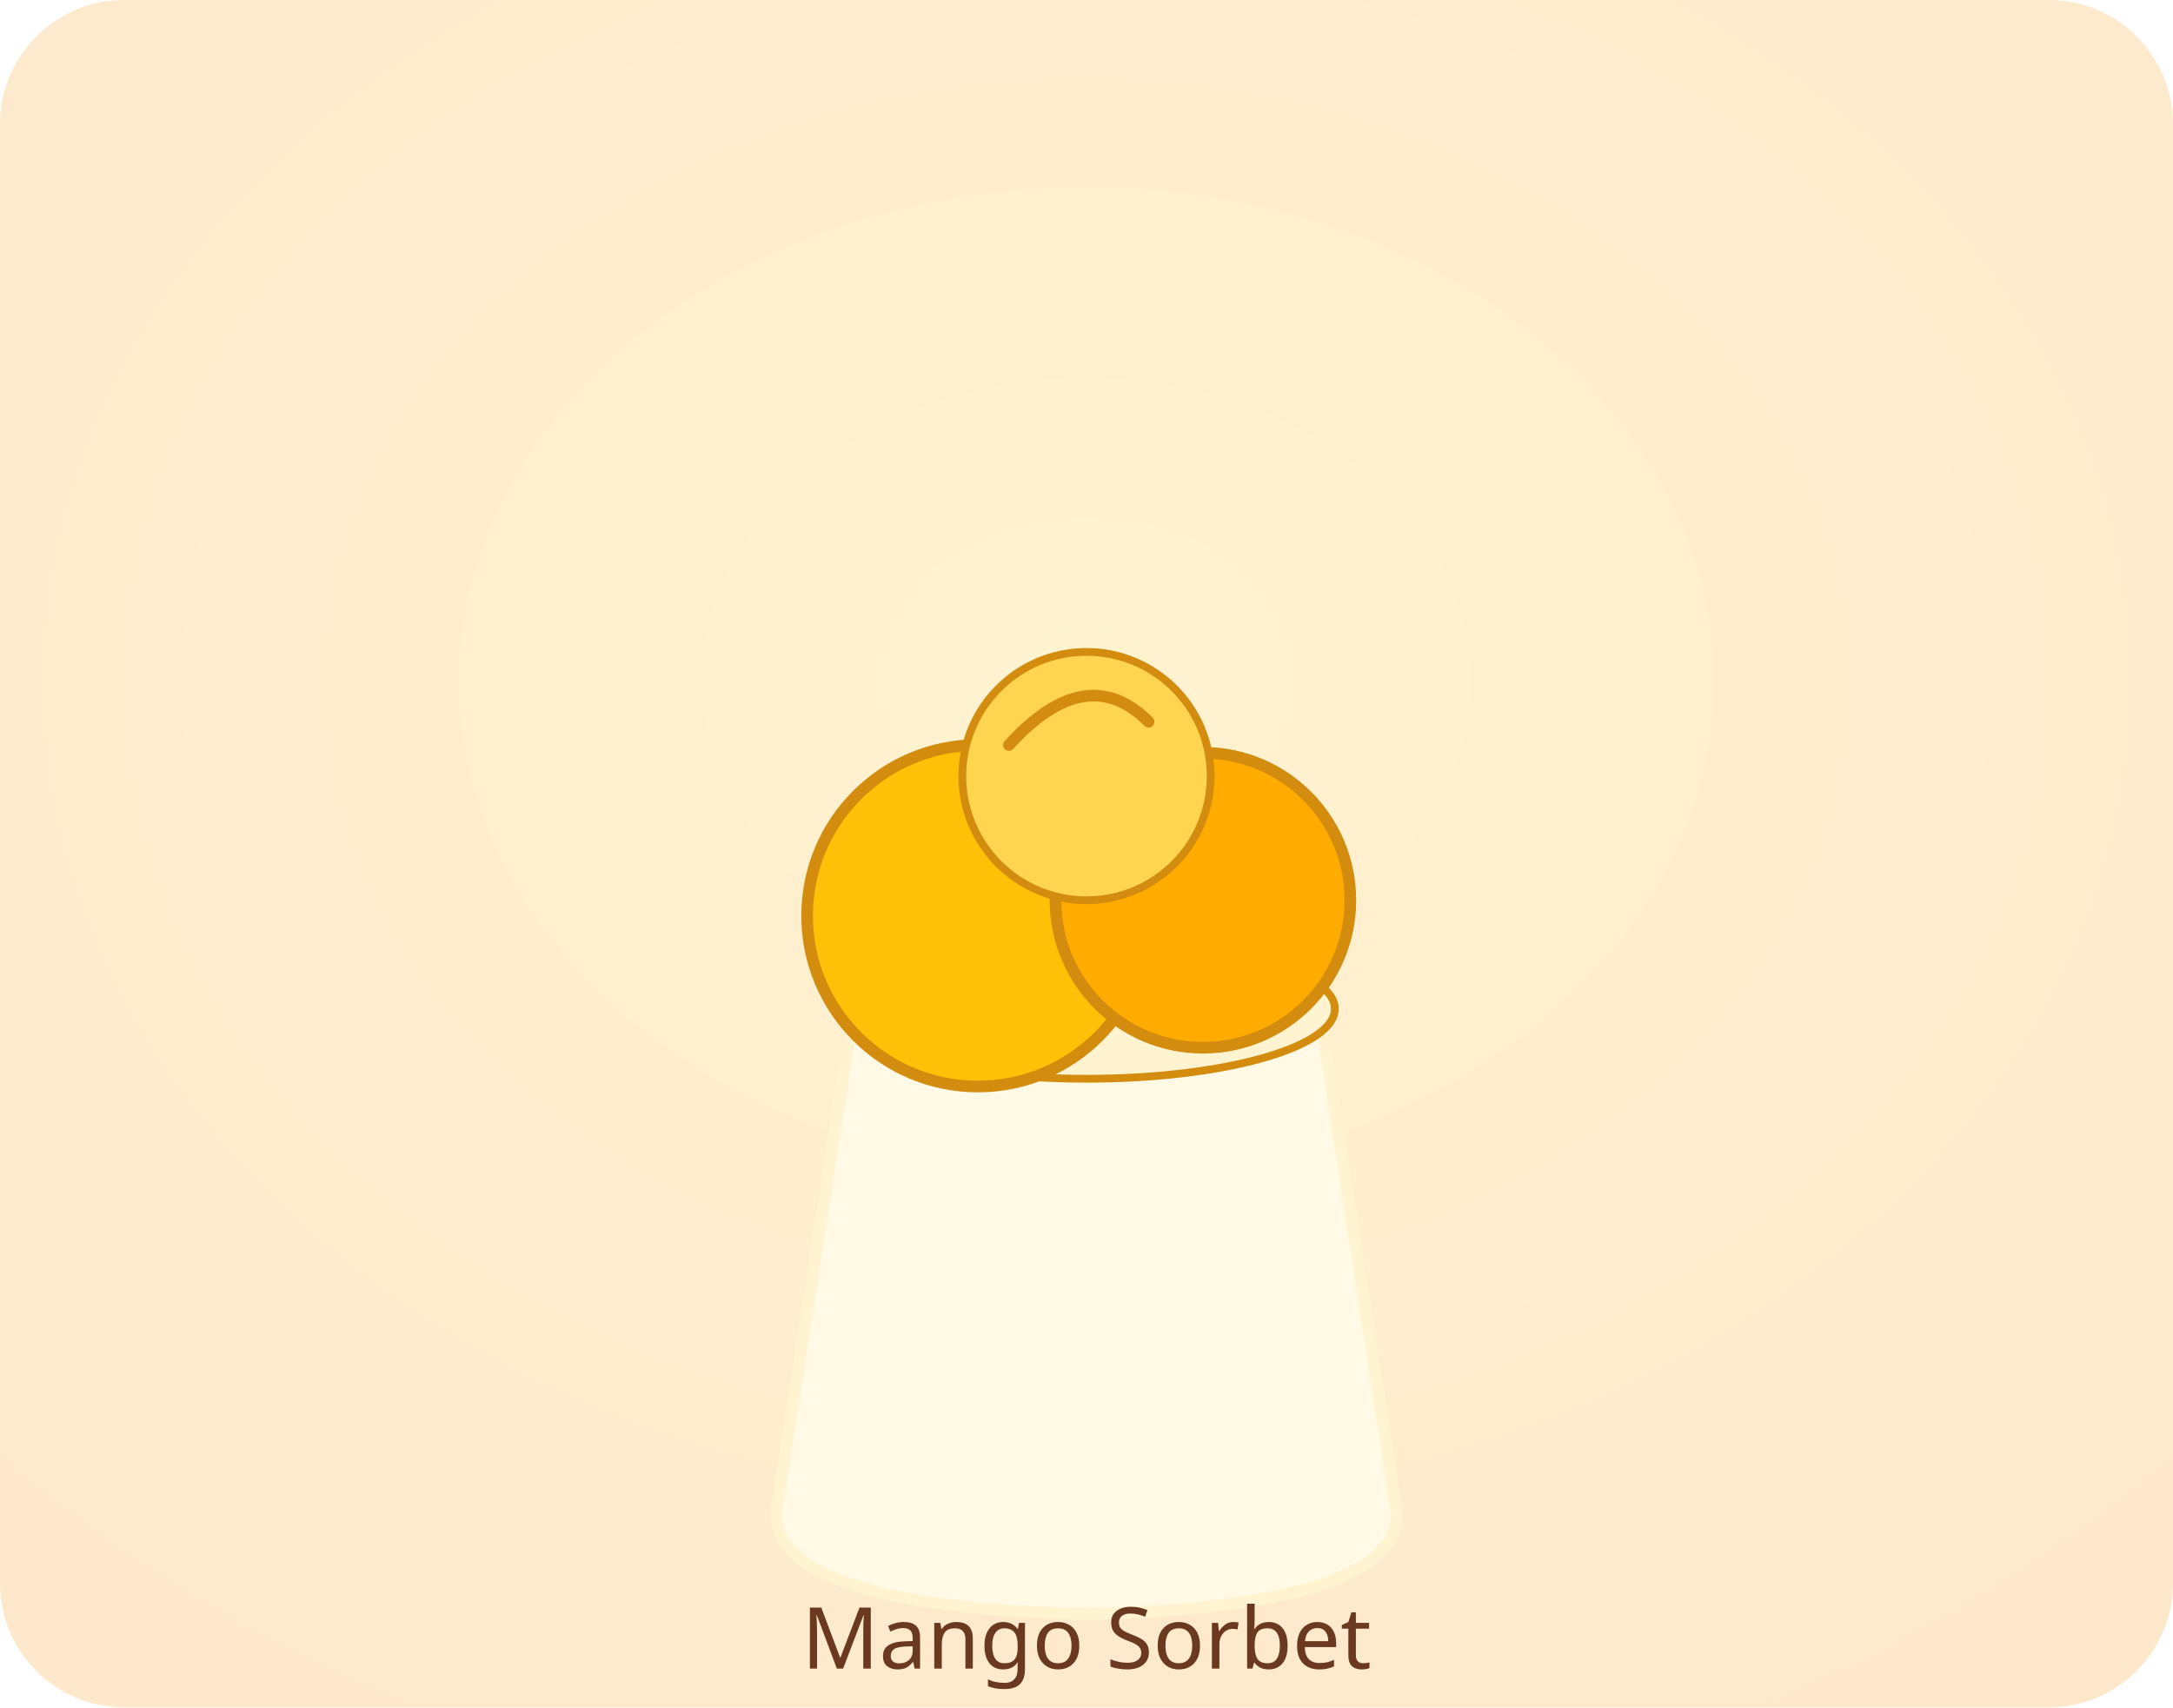
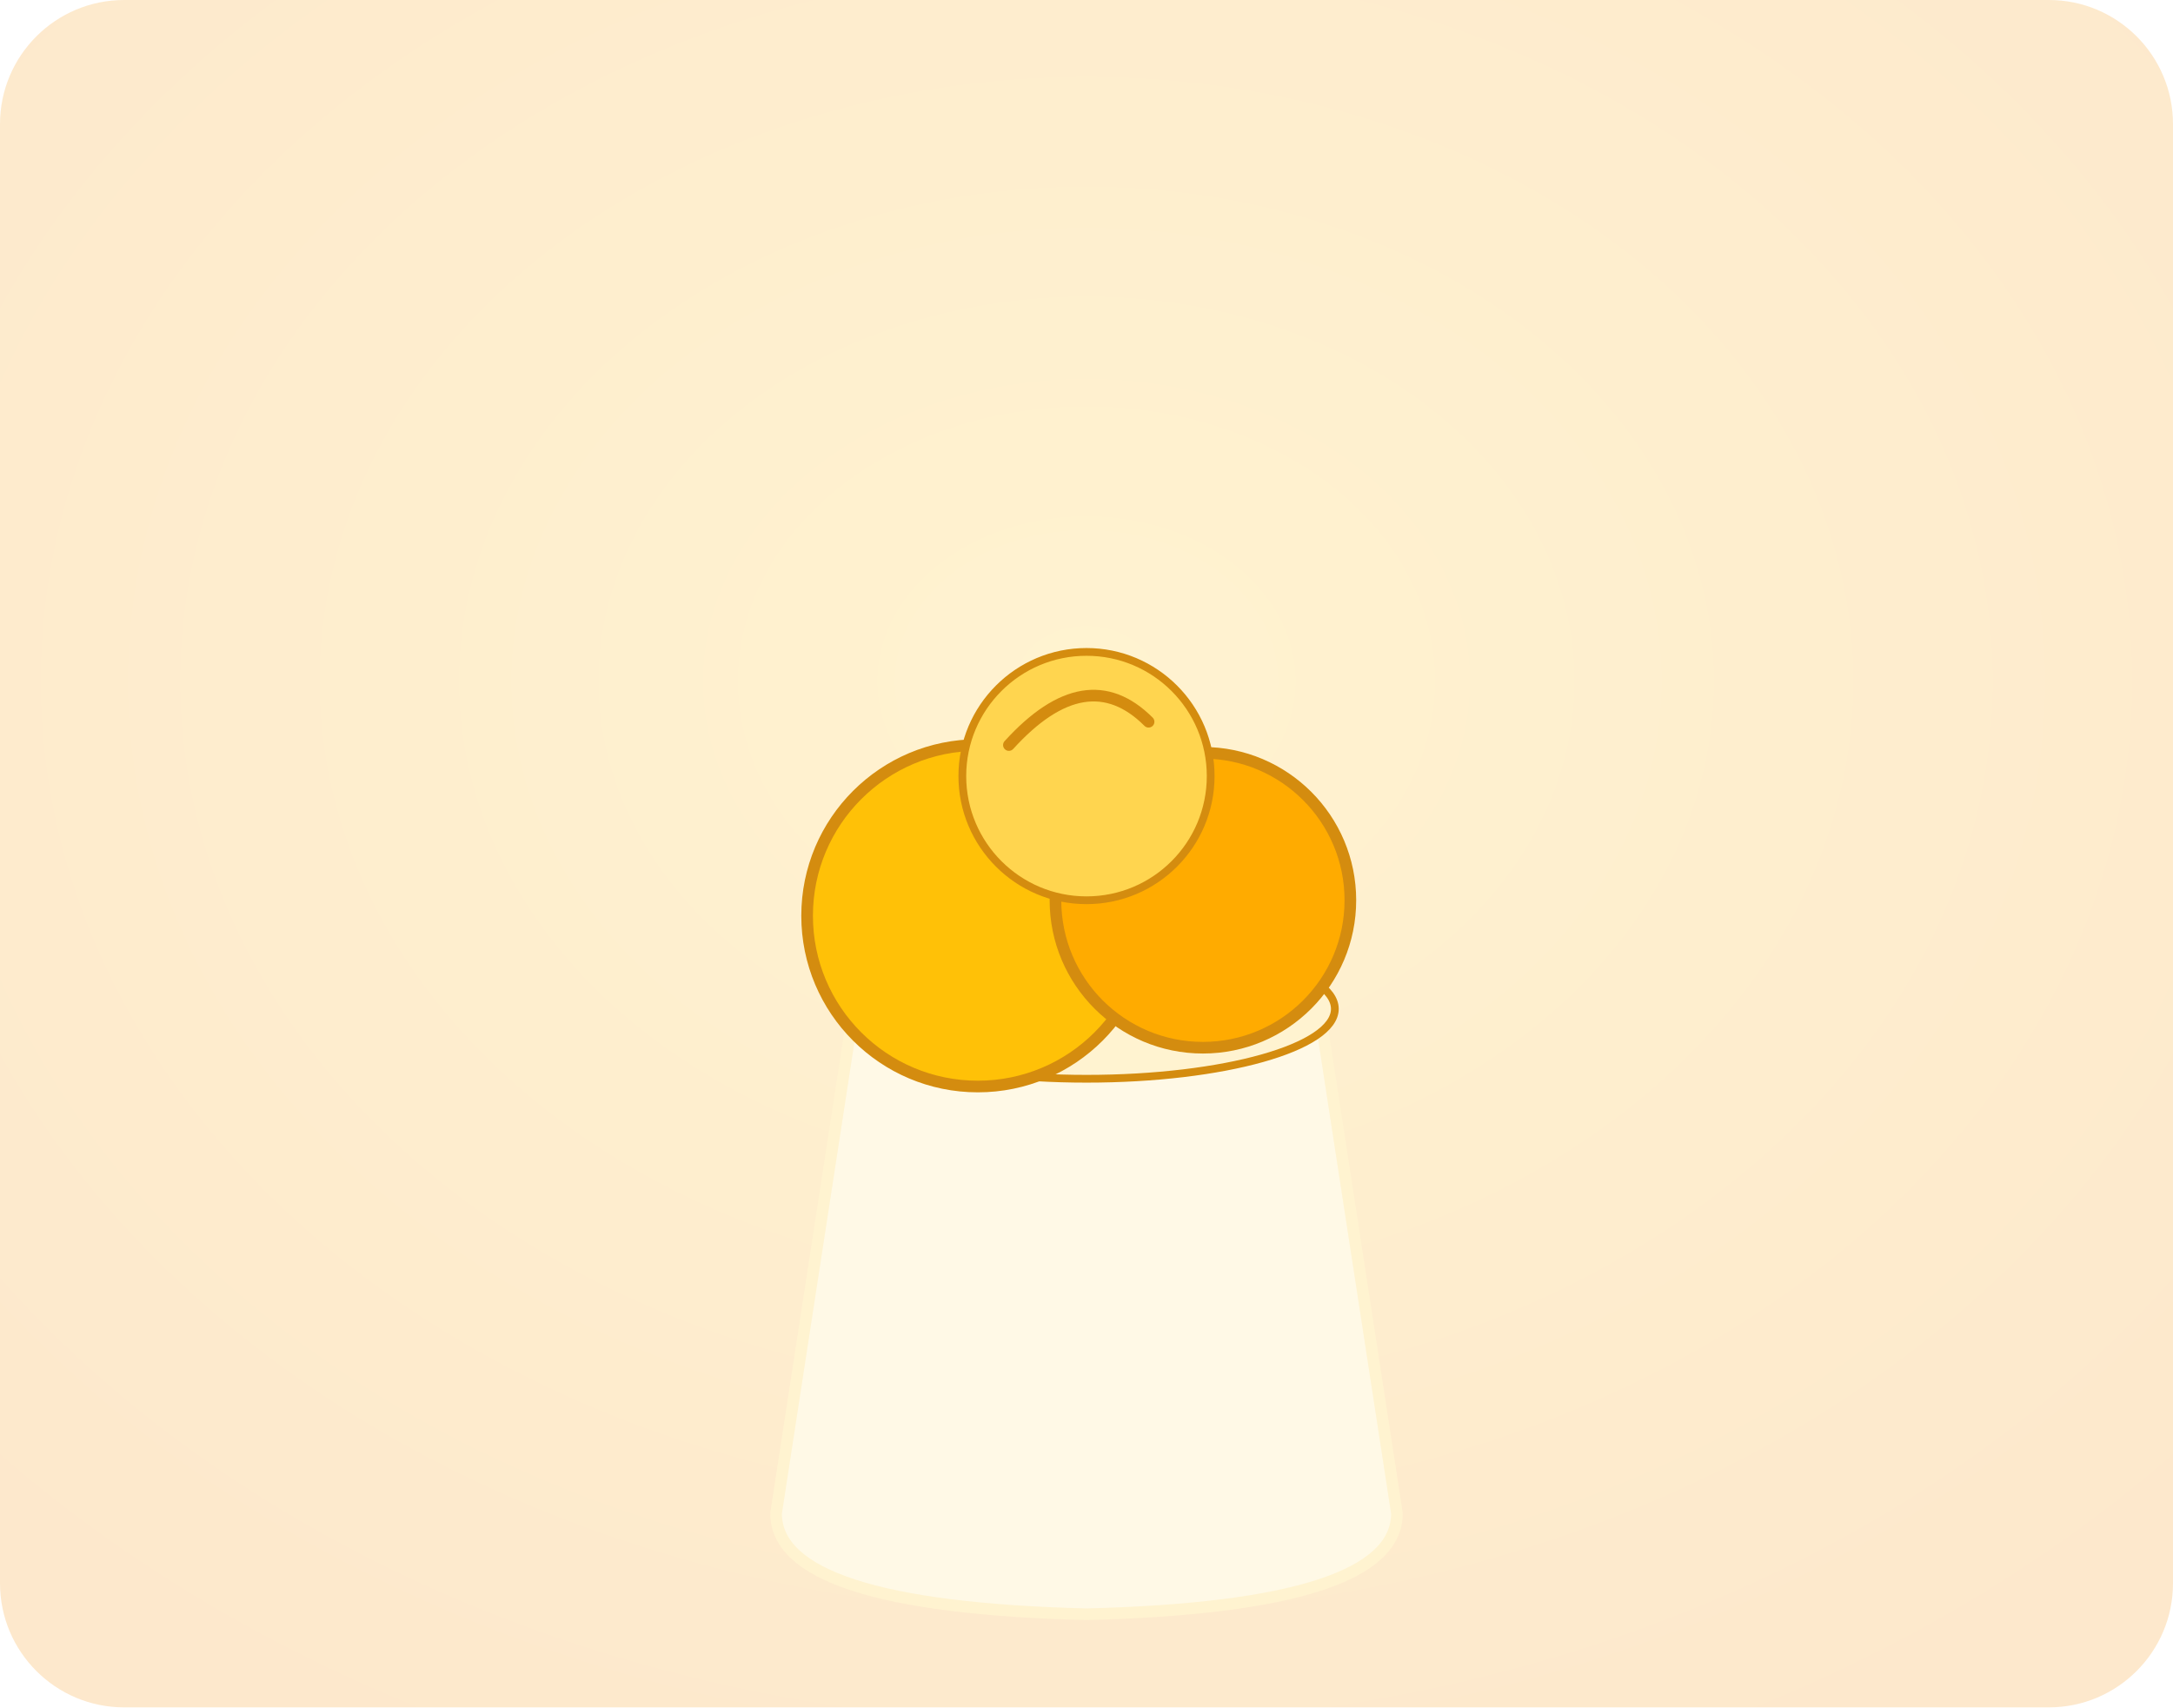
<svg xmlns="http://www.w3.org/2000/svg" viewBox="0 0 280 220">
  <defs>
    <radialGradient id="pbg" cx="50%" cy="40%" r="70%">
      <stop offset="0%" stop-color="#FFF3D0" />
      <stop offset="100%" stop-color="#FDE8CC" />
    </radialGradient>
  </defs>
  <rect width="280" height="220" rx="16" fill="url(#pbg)" />
  <path d="M100,195 Q100,207 140,208 Q180,207 180,195 L170,130 L110,130 Z" fill="#FFF9E6" stroke="#FFF3D0" stroke-width="1.5" />
  <ellipse cx="140" cy="130" rx="32" ry="9" fill="#FFF3D0" stroke="#D48C0F" stroke-width="1" />
  <circle cx="126" cy="118" r="22" fill="#FFC107" stroke="#D48C0F" stroke-width="1.5" />
  <circle cx="155" cy="116" r="19" fill="#FFAB00" stroke="#D48C0F" stroke-width="1.5" />
  <circle cx="140" cy="100" r="16" fill="#FFD54F" stroke="#D48C0F" stroke-width="1" />
  <path d="M130,96 Q140,85 148,93" fill="none" stroke="#D48C0F" stroke-width="1.5" stroke-linecap="round" />
-   <text x="140" y="215" text-anchor="middle" font-size="11" fill="#6B3820" font-family="sans-serif">Mango Sorbet</text>
</svg>
